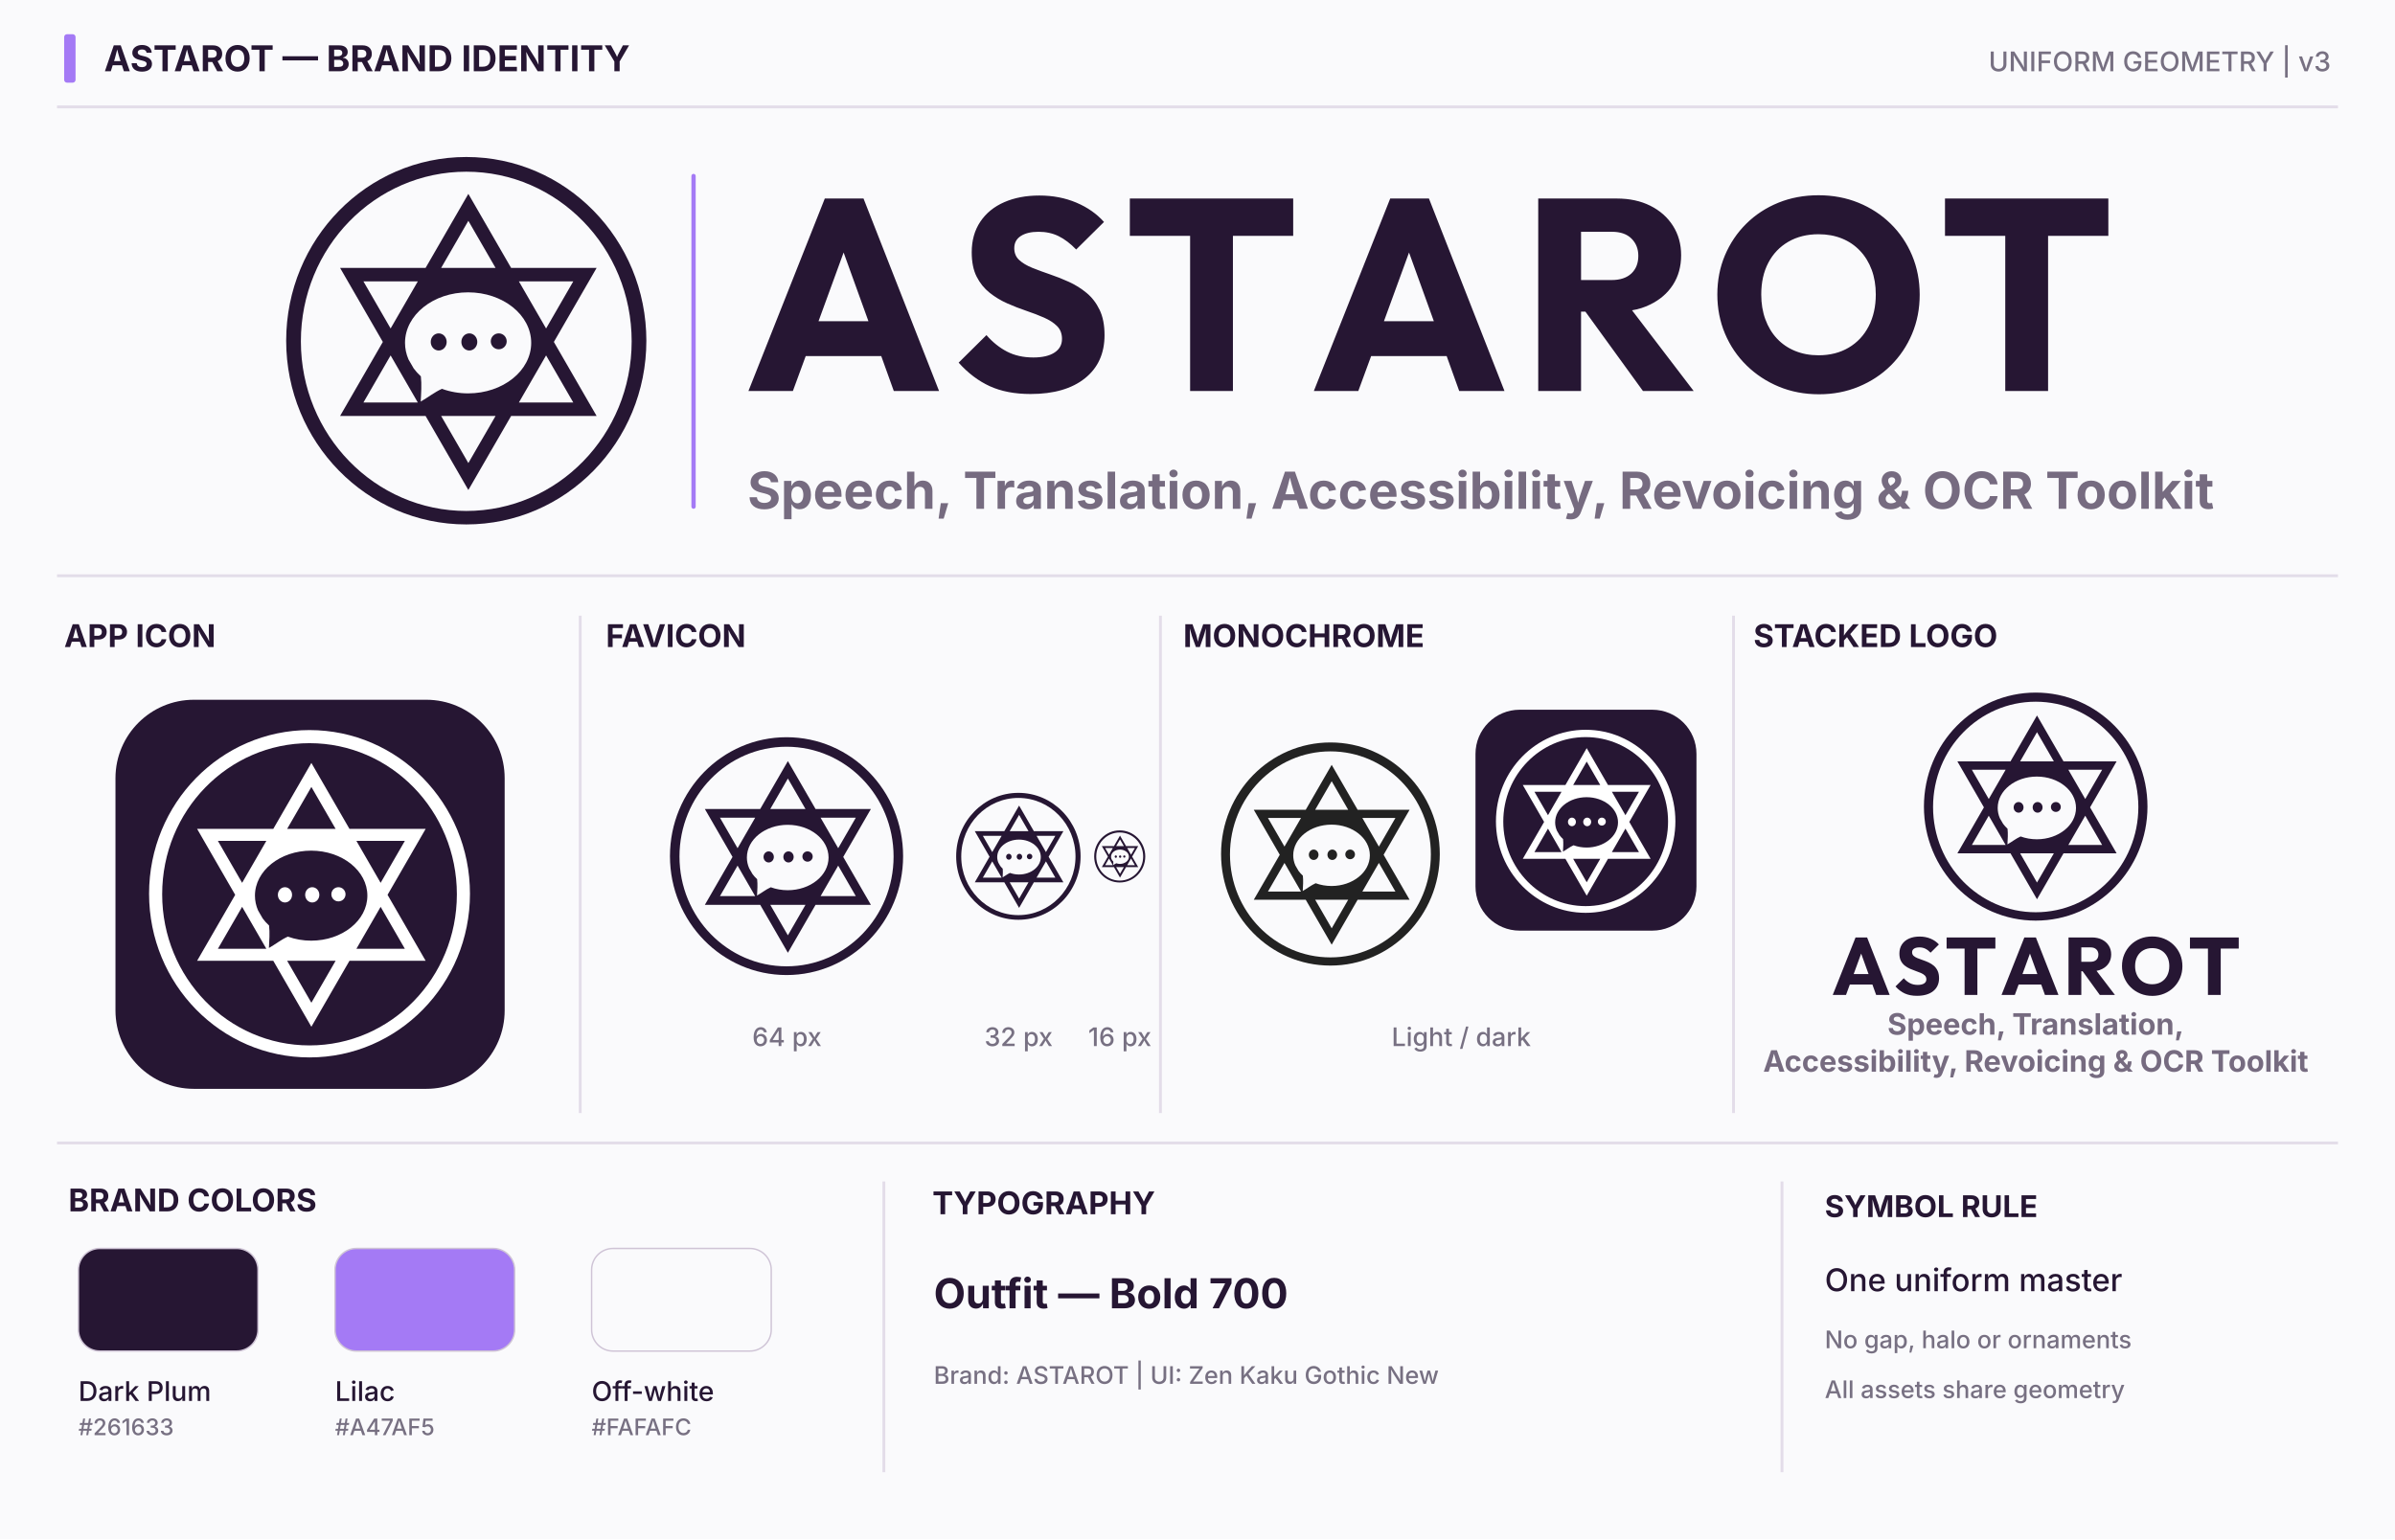
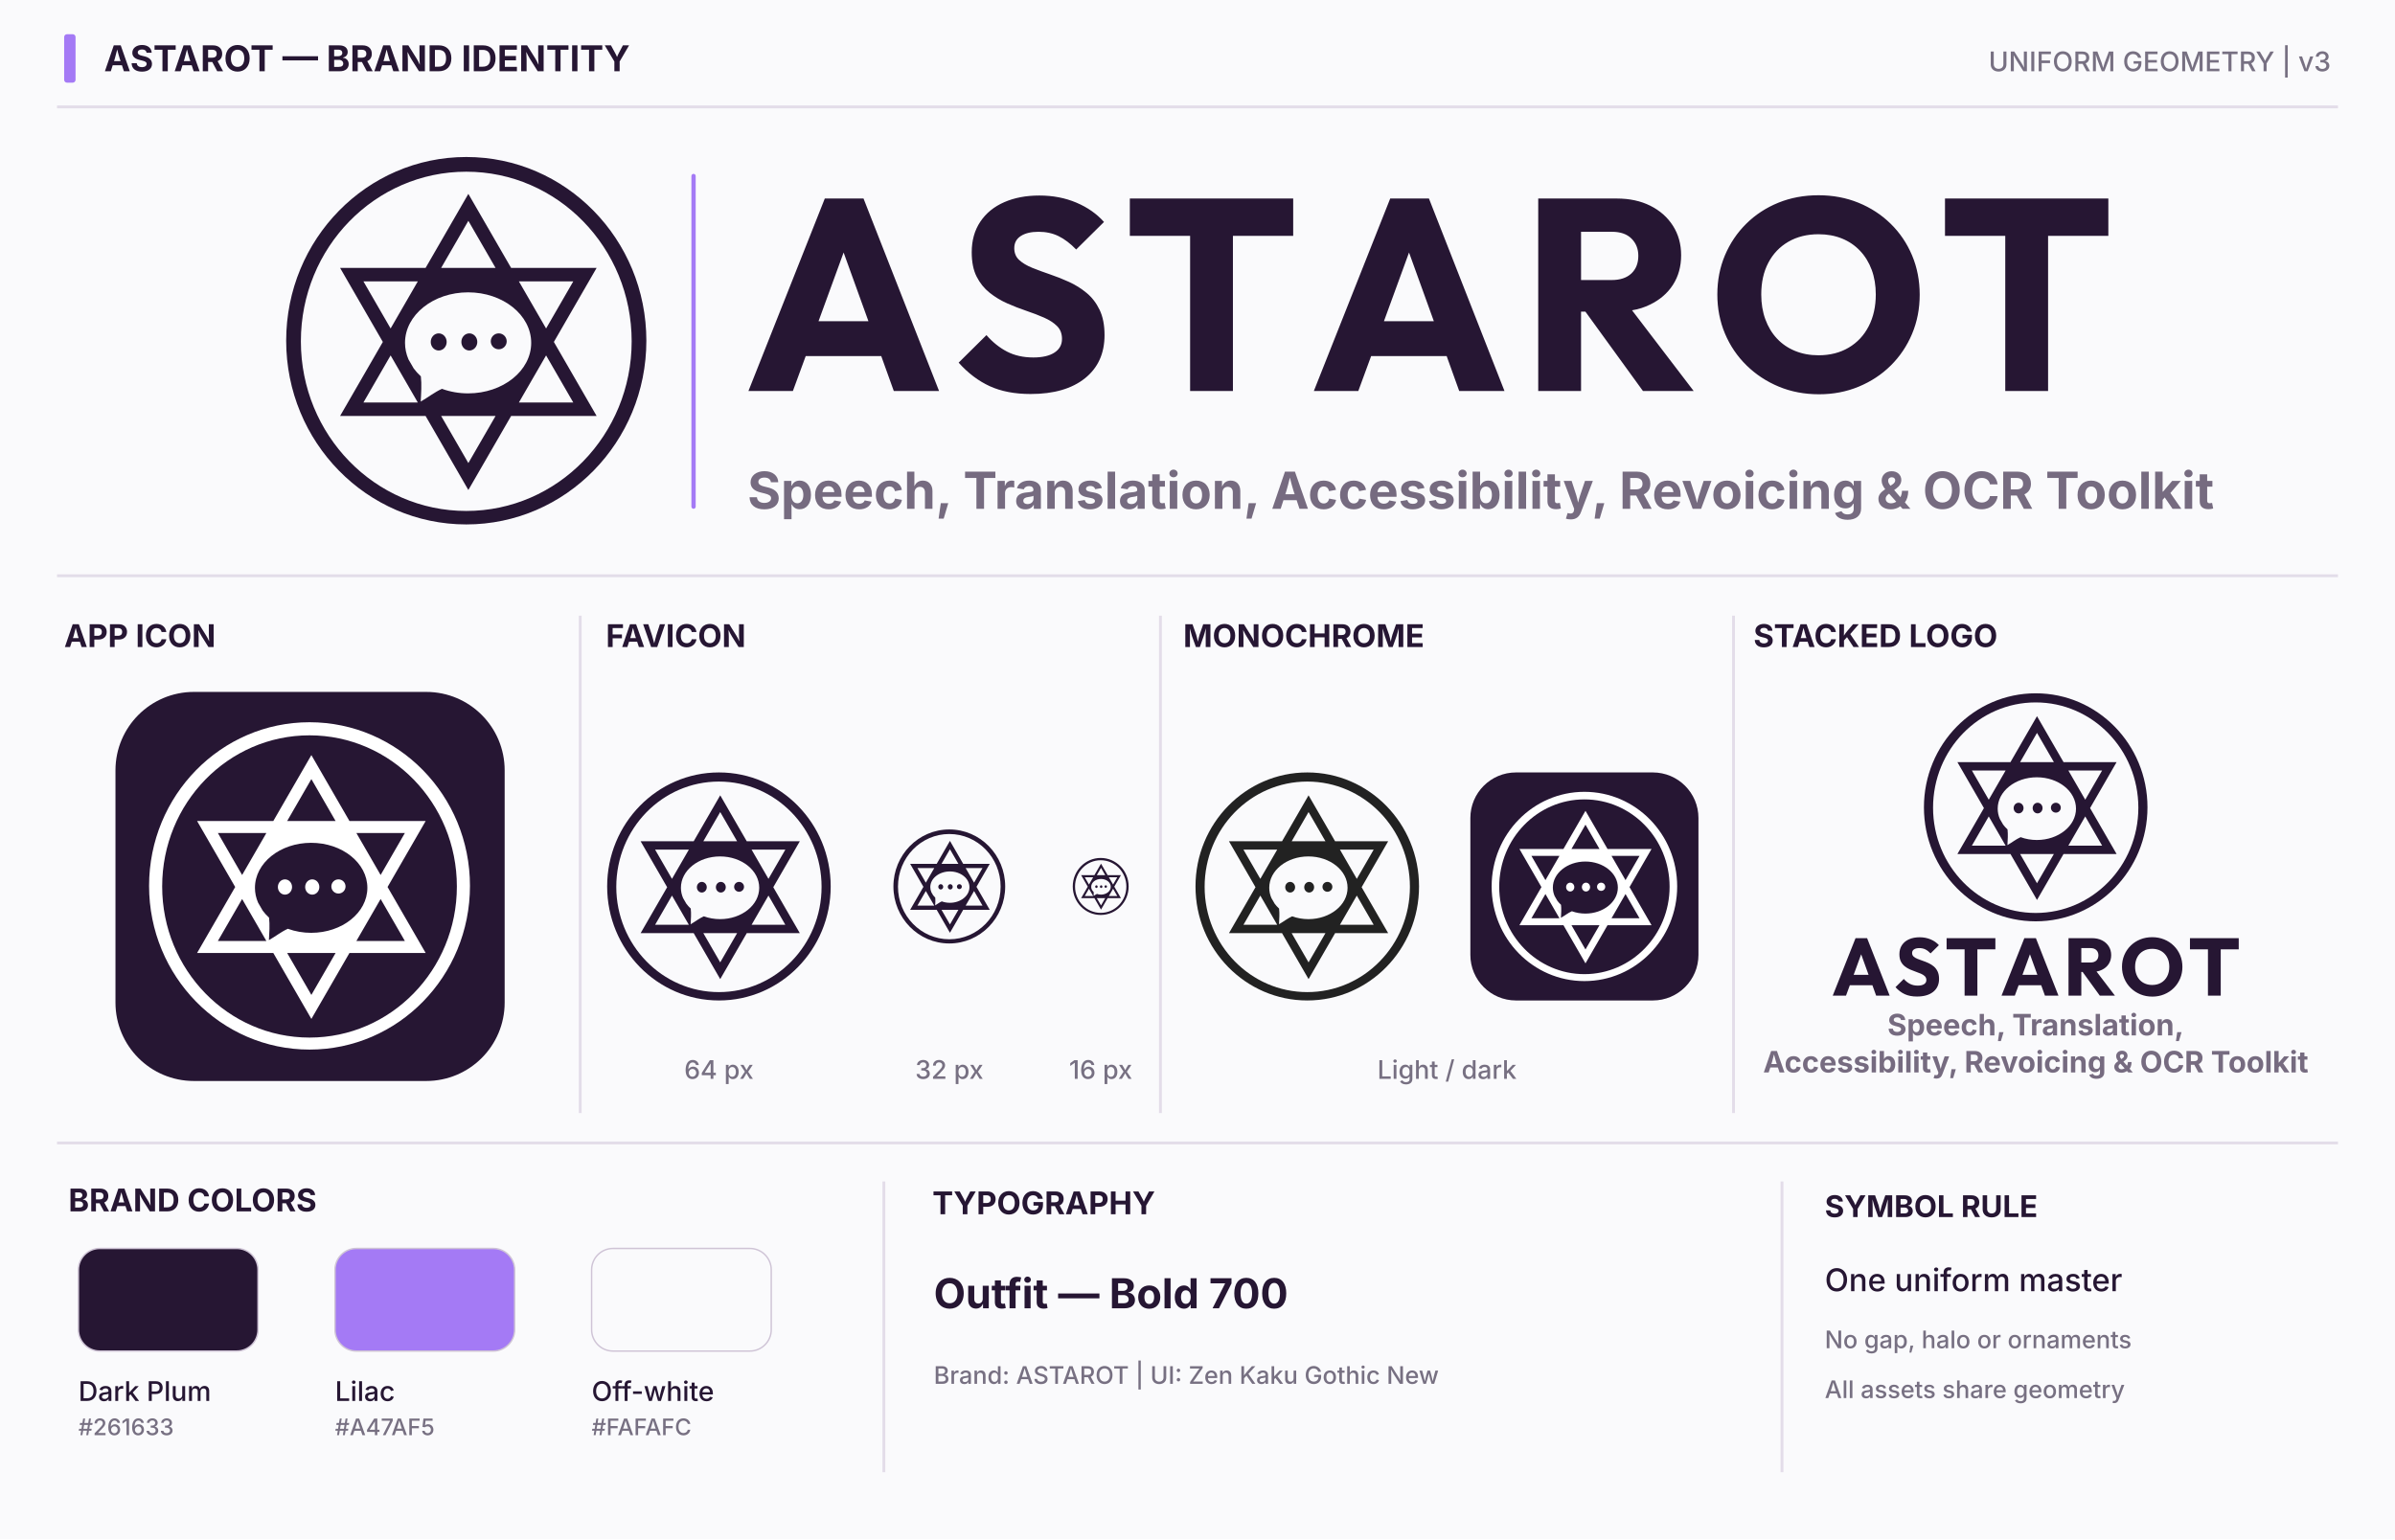
<svg xmlns="http://www.w3.org/2000/svg" width="1680" height="1080" viewBox="0 0 1680 1080" role="img" aria-labelledby="title desc">
  <rect width="1680" height="1080" fill="#FAFAFC" />
  <rect x="45" y="24" width="8" height="34" rx="2" fill="#A47AF5" />
  <text x="73" y="50" font-size="25" fill="#261633" font-weight="700" font-family="Inter, Outfit, Noto Sans,sans-serif">ASTAROT — BRAND IDENTITY</text>
  <text x="1635" y="50" font-size="19" fill="#777082" font-weight="500" font-family="Inter, Outfit, Noto Sans,sans-serif" text-anchor="end">UNIFORM GEOMETRY  |  v3</text>
  <line x1="40" y1="75" x2="1640" y2="75" stroke="#E3DDE9" stroke-width="2" />
  <g style="color:#261633" transform="translate(190.000,102.000) scale(0.859375)">
    <path d="M 294.00,150.00 A 147.00,150.00 0 1 0 0.00,150.00 A 147.00,150.00 0 1 0 294.00,150.00 Z M 282.00,150.50 A 135.00,138.50 0 1 0 12.00,150.50 A 135.00,138.50 0 1 0 282.00,150.50 Z M 113.8,90.55 L 44,90.55 L 78.9,151 L 44,211.45 L 113.8,211.45 L 148.7,271.9 L 183.6,211.45 L 253.4,211.45 L 218.5,151 L 253.4,90.55 L 183.6,90.55 L 148.7,30.1 Z M 170.9,211.45 L 148.7,249.9 L 126.5,211.45 Z M 189.95,101.55 L 234.35,101.55 L 212.15,140 Z M 85.25,140 L 63.05,101.55 L 107.45,101.55 Z M 189.95,200.45 L 212.15,162 L 234.35,200.45 Z M 63.05,200.45 L 85.25,162 L 107.45,200.45 Z M 148.7,52.1 L 170.9,90.55 L 126.5,90.55 Z M 127.14,189.29 A 51.5,41.25 0 0 0 148.5,193 A 51.5,41.25 0 0 0 200,151.75 A 51.5,41.25 0 0 0 148.5,110.5 A 51.5,41.25 0 0 0 97,151.75 A 51.5,41.25 0 0 0 99.86,165.31 L 104.1,172.65 A 51.5,41.25 0 0 0 109.93,179.08 C 110.71,185.75 110.17,192.88 109.8,199.7 C 115.68,196.38 120.96,192.06 127.14,189.29 Z M 180.00,150.50 A 6.50,6.50 0 1 0 167.00,150.50 A 6.50,6.50 0 1 0 180.00,150.50 Z M 156.00,151.00 A 6.50,7.00 0 1 0 143.00,151.00 A 6.50,7.00 0 1 0 156.00,151.00 Z M 131.00,151.00 A 6.50,7.00 0 1 0 118.00,151.00 A 6.50,7.00 0 1 0 131.00,151.00 Z" fill="currentColor" fill-rule="evenodd" transform="translate(12.50,9.50)" />
  </g>
  <rect x="485" y="122" width="3" height="235" rx="1.5" fill="#A47AF5" />
  <g style="color:#261633" transform="translate(525.000,137.000) scale(1.074241)">
    <path d="M0.0 127.863 49.863 2.137H75.151L124.479 127.863H94.918L86.726 105.068H37.397L29.027 127.863ZM78.356 82.274 62.151 37.397 45.767 82.274Z M184.269 129.822Q168.776 129.822 157.646 124.747Q146.516 119.671 137.256 109.342L155.42 91.356Q161.475 98.301 168.865 102.13Q176.256 105.959 186.05 105.959Q194.954 105.959 199.852 102.753Q204.749 99.548 204.749 93.849Q204.749 88.685 201.543 85.479Q198.338 82.274 193.084 79.959Q187.831 77.644 181.509 75.507Q175.187 73.37 168.954 70.61Q162.721 67.849 157.468 63.664Q152.215 59.479 149.009 53.158Q145.804 46.836 145.804 37.219Q145.804 25.644 151.413 17.274Q157.023 8.904 166.995 4.541Q176.968 0.178 189.968 0.178Q203.146 0.178 214.098 4.808Q225.05 9.438 232.174 17.452L214.009 35.438Q208.311 29.562 202.523 26.712Q196.735 23.863 189.434 23.863Q182.132 23.863 177.858 26.623Q173.584 29.384 173.584 34.548Q173.584 39.356 176.79 42.295Q179.995 45.233 185.249 47.37Q190.502 49.507 196.824 51.644Q203.146 53.781 209.379 56.63Q215.612 59.479 220.865 63.842Q226.119 68.205 229.324 74.884Q232.53 81.562 232.53 91.356Q232.53 109.342 219.708 119.582Q206.886 129.822 184.269 129.822Z M288.402 127.863V26.534H249.046V2.137H355.717V26.534H316.361V127.863Z M369.205 127.863 419.068 2.137H444.356L493.685 127.863H464.123L455.932 105.068H406.603L398.233 127.863ZM447.562 82.274 431.356 37.397 414.973 82.274Z M515.721 127.863V2.137H567.009Q579.475 2.137 588.913 6.856Q598.352 11.575 603.694 19.945Q609.037 28.315 609.037 39.178Q609.037 50.219 603.694 58.5Q598.352 66.781 588.735 71.411Q583.393 74.082 576.982 75.151L617.228 127.863H584.105L546.53 76.041H543.68V127.863ZM543.68 23.863V55.384H563.626Q571.995 55.384 576.537 51.11Q581.078 46.836 581.078 39.534Q581.078 32.767 576.626 28.315Q572.174 23.863 563.804 23.863Z M699.1 130.0Q684.854 130.0 672.833 125.014Q660.813 120.027 651.731 111.123Q642.648 102.219 637.662 90.377Q632.676 78.534 632.676 64.822Q632.676 50.932 637.662 39.178Q642.648 27.425 651.553 18.61Q660.457 9.795 672.477 4.897Q684.498 0.0 698.744 0.0Q712.813 0.0 724.833 4.897Q736.854 9.795 745.847 18.61Q754.84 27.425 759.826 39.267Q764.813 51.11 764.813 65.0Q764.813 78.712 759.826 90.555Q754.84 102.397 745.936 111.212Q737.032 120.027 725.011 125.014Q712.991 130.0 699.1 130.0ZM698.744 104.534Q709.963 104.534 718.422 99.548Q726.881 94.562 731.511 85.568Q736.142 76.575 736.142 64.822Q736.142 55.918 733.47 48.705Q730.799 41.493 725.813 36.24Q720.826 30.986 713.97 28.226Q707.114 25.466 698.744 25.466Q687.525 25.466 679.066 30.363Q670.607 35.26 665.977 44.075Q661.347 52.89 661.347 64.822Q661.347 73.726 664.018 81.027Q666.689 88.329 671.587 93.582Q676.484 98.836 683.429 101.685Q690.374 104.534 698.744 104.534Z M820.685 127.863V26.534H781.329V2.137H888.0V26.534H848.644V127.863Z" fill="currentColor" fill-rule="evenodd" />
  </g>
  <text x="524.3" y="357" font-size="35.8" fill="#766B80" font-weight="700" font-family="Outfit, Inter, DejaVu Sans, sans-serif">Speech, Translation, Accessibility, Revoicing &amp; OCR Toolkit</text>
  <line x1="40" y1="404" x2="1640" y2="404" stroke="#E3DDE9" stroke-width="2" />
  <text x="45" y="454" font-size="22" fill="#261633" font-weight="700" font-family="Inter, Outfit, Noto Sans,sans-serif">APP ICON</text>
  <text x="425" y="454" font-size="22" fill="#261633" font-weight="700" font-family="Inter, Outfit, Noto Sans,sans-serif">FAVICON</text>
  <text x="830" y="454" font-size="22" fill="#261633" font-weight="700" font-family="Inter, Outfit, Noto Sans,sans-serif">MONOCHROME</text>
  <text x="1230" y="454" font-size="22" fill="#261633" font-weight="700" font-family="Inter, Outfit, Noto Sans,sans-serif">STACKED LOGO</text>
  <line x1="407" y1="432" x2="407" y2="781" stroke="#E3DDE9" stroke-width="2" />
  <line x1="814" y1="432" x2="814" y2="781" stroke="#E3DDE9" stroke-width="2" />
  <line x1="1216" y1="432" x2="1216" y2="781" stroke="#E3DDE9" stroke-width="2" />
-   <rect x="81" y="491" width="273" height="273" rx="55" fill="#261633" />
-   <g style="color:#FFFFFF" transform="translate(95.000,505.000) scale(0.765625)">
+   <rect x="81" y="485.5" width="273" height="273" rx="55" fill="#261633" />
+   <g style="color:#FFFFFF" transform="translate(95.000,499.500) scale(0.765625)">
    <path d="M 294.00,150.00 A 147.00,150.00 0 1 0 0.00,150.00 A 147.00,150.00 0 1 0 294.00,150.00 Z M 282.00,150.50 A 135.00,138.50 0 1 0 12.00,150.50 A 135.00,138.50 0 1 0 282.00,150.50 Z M 113.8,90.55 L 44,90.55 L 78.9,151 L 44,211.45 L 113.8,211.45 L 148.7,271.9 L 183.6,211.45 L 253.4,211.45 L 218.5,151 L 253.4,90.55 L 183.6,90.55 L 148.7,30.1 Z M 170.9,211.45 L 148.7,249.9 L 126.5,211.45 Z M 189.95,101.55 L 234.35,101.55 L 212.15,140 Z M 85.25,140 L 63.05,101.55 L 107.45,101.55 Z M 189.95,200.45 L 212.15,162 L 234.35,200.45 Z M 63.05,200.45 L 85.25,162 L 107.45,200.45 Z M 148.7,52.1 L 170.9,90.55 L 126.5,90.55 Z M 127.14,189.29 A 51.5,41.25 0 0 0 148.5,193 A 51.5,41.25 0 0 0 200,151.75 A 51.5,41.25 0 0 0 148.5,110.5 A 51.5,41.25 0 0 0 97,151.75 A 51.5,41.25 0 0 0 99.86,165.31 L 104.1,172.65 A 51.5,41.25 0 0 0 109.93,179.08 C 110.71,185.75 110.17,192.88 109.8,199.7 C 115.68,196.38 120.96,192.06 127.14,189.29 Z M 180.00,150.50 A 6.50,6.50 0 1 0 167.00,150.50 A 6.50,6.50 0 1 0 180.00,150.50 Z M 156.00,151.00 A 6.50,7.00 0 1 0 143.00,151.00 A 6.50,7.00 0 1 0 156.00,151.00 Z M 131.00,151.00 A 6.50,7.00 0 1 0 118.00,151.00 A 6.50,7.00 0 1 0 131.00,151.00 Z" fill="currentColor" fill-rule="evenodd" transform="translate(12.50,9.50)" />
  </g>
-   <g style="color:#261633" transform="translate(463.000,512.000) scale(0.55625)">
+   <g style="color:#261633" transform="translate(419.233,536.933) scale(0.533333)">
    <path d="M 294.00,150.00 A 147.00,150.00 0 1 0 0.00,150.00 A 147.00,150.00 0 1 0 294.00,150.00 Z M 282.00,150.50 A 135.00,138.50 0 1 0 12.00,150.50 A 135.00,138.50 0 1 0 282.00,150.50 Z M 113.8,90.55 L 44,90.55 L 78.9,151 L 44,211.45 L 113.8,211.45 L 148.7,271.9 L 183.6,211.45 L 253.4,211.45 L 218.5,151 L 253.4,90.55 L 183.6,90.55 L 148.7,30.1 Z M 170.9,211.45 L 148.7,249.9 L 126.5,211.45 Z M 189.95,101.55 L 234.35,101.55 L 212.15,140 Z M 85.25,140 L 63.05,101.55 L 107.45,101.55 Z M 189.95,200.45 L 212.15,162 L 234.35,200.45 Z M 63.05,200.45 L 85.25,162 L 107.45,200.45 Z M 148.7,52.1 L 170.9,90.55 L 126.5,90.55 Z M 127.14,189.29 A 51.5,41.25 0 0 0 148.5,193 A 51.5,41.25 0 0 0 200,151.75 A 51.5,41.25 0 0 0 148.5,110.5 A 51.5,41.25 0 0 0 97,151.75 A 51.5,41.25 0 0 0 99.86,165.31 L 104.1,172.65 A 51.5,41.25 0 0 0 109.93,179.08 C 110.71,185.75 110.17,192.88 109.8,199.7 C 115.68,196.38 120.96,192.06 127.14,189.29 Z M 180.00,150.50 A 6.50,6.50 0 1 0 167.00,150.50 A 6.50,6.50 0 1 0 180.00,150.50 Z M 156.00,151.00 A 6.50,7.00 0 1 0 143.00,151.00 A 6.50,7.00 0 1 0 156.00,151.00 Z M 131.00,151.00 A 6.50,7.00 0 1 0 118.00,151.00 A 6.50,7.00 0 1 0 131.00,151.00 Z" fill="currentColor" fill-rule="evenodd" transform="translate(12.50,9.50)" />
  </g>
-   <text x="552.0" y="734" font-size="18" fill="#777082" font-weight="500" font-family="Inter, Outfit, Noto Sans,sans-serif" text-anchor="middle">64 px</text>
-   <g style="color:#261633" transform="translate(667.000,553.500) scale(0.296875)">
+   <text x="504.3" y="757" font-size="18" fill="#777082" font-weight="500" font-family="Inter, Outfit, Noto Sans,sans-serif" text-anchor="middle">64 px</text>
+   <g style="color:#261633" transform="translate(623.367,579.467) scale(0.266667)">
    <path d="M 294.00,150.00 A 147.00,150.00 0 1 0 0.00,150.00 A 147.00,150.00 0 1 0 294.00,150.00 Z M 282.00,150.50 A 135.00,138.50 0 1 0 12.00,150.50 A 135.00,138.50 0 1 0 282.00,150.50 Z M 113.8,90.55 L 44,90.55 L 78.9,151 L 44,211.45 L 113.8,211.45 L 148.7,271.9 L 183.6,211.45 L 253.4,211.45 L 218.5,151 L 253.4,90.55 L 183.6,90.55 L 148.7,30.1 Z M 170.9,211.45 L 148.7,249.9 L 126.5,211.45 Z M 189.95,101.55 L 234.35,101.55 L 212.15,140 Z M 85.25,140 L 63.05,101.55 L 107.45,101.55 Z M 189.95,200.45 L 212.15,162 L 234.35,200.45 Z M 63.05,200.45 L 85.25,162 L 107.45,200.45 Z M 148.7,52.1 L 170.9,90.55 L 126.5,90.55 Z M 127.14,189.29 A 51.5,41.25 0 0 0 148.5,193 A 51.5,41.25 0 0 0 200,151.75 A 51.5,41.25 0 0 0 148.5,110.5 A 51.5,41.25 0 0 0 97,151.75 A 51.5,41.25 0 0 0 99.86,165.31 L 104.1,172.65 A 51.5,41.25 0 0 0 109.93,179.08 C 110.71,185.75 110.17,192.88 109.8,199.7 C 115.68,196.38 120.96,192.06 127.14,189.29 Z M 180.00,150.50 A 6.50,6.50 0 1 0 167.00,150.50 A 6.50,6.50 0 1 0 180.00,150.50 Z M 156.00,151.00 A 6.50,7.00 0 1 0 143.00,151.00 A 6.50,7.00 0 1 0 156.00,151.00 Z M 131.00,151.00 A 6.50,7.00 0 1 0 118.00,151.00 A 6.50,7.00 0 1 0 131.00,151.00 Z" fill="currentColor" fill-rule="evenodd" transform="translate(12.50,9.50)" />
  </g>
-   <text x="714.5" y="734" font-size="18" fill="#777082" font-weight="500" font-family="Inter, Outfit, Noto Sans,sans-serif" text-anchor="middle">32 px</text>
-   <g style="color:#261633" transform="translate(766.000,581.500) scale(0.121875)">
+   <text x="665.9" y="757" font-size="18" fill="#777082" font-weight="500" font-family="Inter, Outfit, Noto Sans,sans-serif" text-anchor="middle">32 px</text>
+   <g style="color:#261633" transform="translate(750.833,600.733) scale(0.133333)">
    <path d="M 294.00,150.00 A 147.00,150.00 0 1 0 0.00,150.00 A 147.00,150.00 0 1 0 294.00,150.00 Z M 282.00,150.50 A 135.00,138.50 0 1 0 12.00,150.50 A 135.00,138.50 0 1 0 282.00,150.50 Z M 113.8,90.55 L 44,90.55 L 78.9,151 L 44,211.45 L 113.8,211.45 L 148.7,271.9 L 183.6,211.45 L 253.4,211.45 L 218.5,151 L 253.4,90.55 L 183.6,90.55 L 148.7,30.1 Z M 170.9,211.45 L 148.7,249.9 L 126.5,211.45 Z M 189.95,101.55 L 234.35,101.55 L 212.15,140 Z M 85.25,140 L 63.05,101.55 L 107.45,101.55 Z M 189.95,200.45 L 212.15,162 L 234.35,200.45 Z M 63.05,200.45 L 85.25,162 L 107.45,200.45 Z M 148.7,52.1 L 170.9,90.55 L 126.5,90.55 Z M 127.14,189.29 A 51.5,41.25 0 0 0 148.5,193 A 51.5,41.25 0 0 0 200,151.75 A 51.5,41.25 0 0 0 148.5,110.5 A 51.5,41.25 0 0 0 97,151.75 A 51.5,41.25 0 0 0 99.86,165.31 L 104.1,172.65 A 51.5,41.25 0 0 0 109.93,179.08 C 110.71,185.75 110.17,192.88 109.8,199.7 C 115.68,196.38 120.96,192.06 127.14,189.29 Z M 180.00,150.50 A 6.50,6.50 0 1 0 167.00,150.50 A 6.50,6.50 0 1 0 180.00,150.50 Z M 156.00,151.00 A 6.50,7.00 0 1 0 143.00,151.00 A 6.50,7.00 0 1 0 156.00,151.00 Z M 131.00,151.00 A 6.50,7.00 0 1 0 118.00,151.00 A 6.50,7.00 0 1 0 131.00,151.00 Z" fill="currentColor" fill-rule="evenodd" transform="translate(12.50,9.50)" />
  </g>
-   <text x="785.5" y="734" font-size="18" fill="#777082" font-weight="500" font-family="Inter, Outfit, Noto Sans,sans-serif" text-anchor="middle">16 px</text>
-   <g style="color:#222222" transform="translate(850.000,516.000) scale(0.521875)">
+   <text x="772.1" y="757" font-size="18" fill="#777082" font-weight="500" font-family="Inter, Outfit, Noto Sans,sans-serif" text-anchor="middle">16 px</text>
+   <g style="color:#222222" transform="translate(831.933,536.933) scale(0.533333)">
    <path d="M 294.00,150.00 A 147.00,150.00 0 1 0 0.00,150.00 A 147.00,150.00 0 1 0 294.00,150.00 Z M 282.00,150.50 A 135.00,138.50 0 1 0 12.00,150.50 A 135.00,138.50 0 1 0 282.00,150.50 Z M 113.8,90.55 L 44,90.55 L 78.9,151 L 44,211.45 L 113.8,211.45 L 148.7,271.9 L 183.6,211.45 L 253.4,211.45 L 218.5,151 L 253.4,90.55 L 183.6,90.55 L 148.7,30.1 Z M 170.9,211.45 L 148.7,249.9 L 126.5,211.45 Z M 189.95,101.55 L 234.35,101.55 L 212.15,140 Z M 85.25,140 L 63.05,101.55 L 107.45,101.55 Z M 189.95,200.45 L 212.15,162 L 234.35,200.45 Z M 63.05,200.45 L 85.25,162 L 107.45,200.45 Z M 148.7,52.1 L 170.9,90.55 L 126.5,90.55 Z M 127.14,189.29 A 51.5,41.25 0 0 0 148.5,193 A 51.5,41.25 0 0 0 200,151.75 A 51.5,41.25 0 0 0 148.5,110.5 A 51.5,41.25 0 0 0 97,151.75 A 51.5,41.25 0 0 0 99.86,165.31 L 104.1,172.65 A 51.5,41.25 0 0 0 109.93,179.08 C 110.71,185.75 110.17,192.88 109.8,199.7 C 115.68,196.38 120.96,192.06 127.14,189.29 Z M 180.00,150.50 A 6.50,6.50 0 1 0 167.00,150.50 A 6.50,6.50 0 1 0 180.00,150.50 Z M 156.00,151.00 A 6.50,7.00 0 1 0 143.00,151.00 A 6.50,7.00 0 1 0 156.00,151.00 Z M 131.00,151.00 A 6.50,7.00 0 1 0 118.00,151.00 A 6.50,7.00 0 1 0 131.00,151.00 Z" fill="currentColor" fill-rule="evenodd" transform="translate(12.50,9.50)" />
  </g>
-   <rect x="1035" y="498" width="155" height="155" rx="31" fill="#261633" />
-   <g style="color:#FFFFFF" transform="translate(1044.000,508.000) scale(0.428125)">
+   <rect x="1031.4" y="542" width="160" height="160" rx="32" fill="#261633" />
+   <g style="color:#FFFFFF" transform="translate(1040.795,551.395) scale(0.442667)">
    <path d="M 294.00,150.00 A 147.00,150.00 0 1 0 0.00,150.00 A 147.00,150.00 0 1 0 294.00,150.00 Z M 282.00,150.50 A 135.00,138.50 0 1 0 12.00,150.50 A 135.00,138.50 0 1 0 282.00,150.50 Z M 113.8,90.55 L 44,90.55 L 78.9,151 L 44,211.45 L 113.8,211.45 L 148.7,271.9 L 183.6,211.45 L 253.4,211.45 L 218.5,151 L 253.4,90.55 L 183.6,90.55 L 148.7,30.1 Z M 170.9,211.45 L 148.7,249.9 L 126.5,211.45 Z M 189.95,101.55 L 234.35,101.55 L 212.15,140 Z M 85.25,140 L 63.05,101.55 L 107.45,101.55 Z M 189.95,200.45 L 212.15,162 L 234.35,200.45 Z M 63.05,200.45 L 85.25,162 L 107.45,200.45 Z M 148.7,52.1 L 170.9,90.55 L 126.5,90.55 Z M 127.14,189.29 A 51.5,41.25 0 0 0 148.5,193 A 51.5,41.25 0 0 0 200,151.75 A 51.5,41.25 0 0 0 148.5,110.5 A 51.5,41.25 0 0 0 97,151.75 A 51.5,41.25 0 0 0 99.86,165.31 L 104.1,172.65 A 51.5,41.25 0 0 0 109.93,179.08 C 110.71,185.75 110.17,192.88 109.8,199.7 C 115.68,196.38 120.96,192.06 127.14,189.29 Z M 180.00,150.50 A 6.50,6.50 0 1 0 167.00,150.50 A 6.50,6.50 0 1 0 180.00,150.50 Z M 156.00,151.00 A 6.50,7.00 0 1 0 143.00,151.00 A 6.50,7.00 0 1 0 156.00,151.00 Z M 131.00,151.00 A 6.50,7.00 0 1 0 118.00,151.00 A 6.50,7.00 0 1 0 131.00,151.00 Z" fill="currentColor" fill-rule="evenodd" transform="translate(12.50,9.50)" />
  </g>
-   <text x="1025" y="734" font-size="18" fill="#777082" font-weight="500" font-family="Inter, Outfit, Noto Sans,sans-serif" text-anchor="middle">Light / dark</text>
-   <g style="color:#261633" transform="translate(1342.900,480.900) scale(0.533344)">
+   <text x="1015.0" y="757" font-size="18" fill="#777082" font-weight="500" font-family="Inter, Outfit, Noto Sans,sans-serif" text-anchor="middle">Light / dark</text>
+   <g style="color:#261633" transform="translate(1342.900,481.400) scale(0.533344)">
    <path d="M 294.00,150.00 A 147.00,150.00 0 1 0 0.00,150.00 A 147.00,150.00 0 1 0 294.00,150.00 Z M 282.00,150.50 A 135.00,138.50 0 1 0 12.00,150.50 A 135.00,138.50 0 1 0 282.00,150.50 Z M 113.8,90.55 L 44,90.55 L 78.9,151 L 44,211.45 L 113.8,211.45 L 148.7,271.9 L 183.6,211.45 L 253.4,211.45 L 218.5,151 L 253.4,90.55 L 183.6,90.55 L 148.7,30.1 Z M 170.9,211.45 L 148.7,249.9 L 126.5,211.45 Z M 189.95,101.55 L 234.35,101.55 L 212.15,140 Z M 85.25,140 L 63.05,101.55 L 107.45,101.55 Z M 189.95,200.45 L 212.15,162 L 234.35,200.45 Z M 63.05,200.45 L 85.25,162 L 107.45,200.45 Z M 148.7,52.1 L 170.9,90.55 L 126.5,90.55 Z M 127.14,189.29 A 51.5,41.25 0 0 0 148.5,193 A 51.5,41.25 0 0 0 200,151.75 A 51.5,41.25 0 0 0 148.5,110.5 A 51.5,41.25 0 0 0 97,151.75 A 51.5,41.25 0 0 0 99.86,165.31 L 104.1,172.65 A 51.5,41.25 0 0 0 109.93,179.08 C 110.71,185.75 110.17,192.88 109.8,199.7 C 115.68,196.38 120.96,192.06 127.14,189.29 Z M 180.00,150.50 A 6.50,6.50 0 1 0 167.00,150.50 A 6.50,6.50 0 1 0 180.00,150.50 Z M 156.00,151.00 A 6.50,7.00 0 1 0 143.00,151.00 A 6.50,7.00 0 1 0 156.00,151.00 Z M 131.00,151.00 A 6.50,7.00 0 1 0 118.00,151.00 A 6.50,7.00 0 1 0 131.00,151.00 Z" fill="currentColor" fill-rule="evenodd" transform="translate(12.50,9.50)" />
  </g>
-   <g style="color:#261633" transform="translate(1285.600,657.100) scale(0.320697)">
+   <g style="color:#261633" transform="translate(1285.600,657.600) scale(0.320697)">
    <path d="M0.0 127.863 49.863 2.137H75.151L124.479 127.863H94.918L86.726 105.068H37.397L29.027 127.863ZM78.356 82.274 62.151 37.397 45.767 82.274Z M184.269 129.822Q168.776 129.822 157.646 124.747Q146.516 119.671 137.256 109.342L155.42 91.356Q161.475 98.301 168.865 102.13Q176.256 105.959 186.05 105.959Q194.954 105.959 199.852 102.753Q204.749 99.548 204.749 93.849Q204.749 88.685 201.543 85.479Q198.338 82.274 193.084 79.959Q187.831 77.644 181.509 75.507Q175.187 73.37 168.954 70.61Q162.721 67.849 157.468 63.664Q152.215 59.479 149.009 53.158Q145.804 46.836 145.804 37.219Q145.804 25.644 151.413 17.274Q157.023 8.904 166.995 4.541Q176.968 0.178 189.968 0.178Q203.146 0.178 214.098 4.808Q225.05 9.438 232.174 17.452L214.009 35.438Q208.311 29.562 202.523 26.712Q196.735 23.863 189.434 23.863Q182.132 23.863 177.858 26.623Q173.584 29.384 173.584 34.548Q173.584 39.356 176.79 42.295Q179.995 45.233 185.249 47.37Q190.502 49.507 196.824 51.644Q203.146 53.781 209.379 56.63Q215.612 59.479 220.865 63.842Q226.119 68.205 229.324 74.884Q232.53 81.562 232.53 91.356Q232.53 109.342 219.708 119.582Q206.886 129.822 184.269 129.822Z M288.402 127.863V26.534H249.046V2.137H355.717V26.534H316.361V127.863Z M369.205 127.863 419.068 2.137H444.356L493.685 127.863H464.123L455.932 105.068H406.603L398.233 127.863ZM447.562 82.274 431.356 37.397 414.973 82.274Z M515.721 127.863V2.137H567.009Q579.475 2.137 588.913 6.856Q598.352 11.575 603.694 19.945Q609.037 28.315 609.037 39.178Q609.037 50.219 603.694 58.5Q598.352 66.781 588.735 71.411Q583.393 74.082 576.982 75.151L617.228 127.863H584.105L546.53 76.041H543.68V127.863ZM543.68 23.863V55.384H563.626Q571.995 55.384 576.537 51.11Q581.078 46.836 581.078 39.534Q581.078 32.767 576.626 28.315Q572.174 23.863 563.804 23.863Z M699.1 130.0Q684.854 130.0 672.833 125.014Q660.813 120.027 651.731 111.123Q642.648 102.219 637.662 90.377Q632.676 78.534 632.676 64.822Q632.676 50.932 637.662 39.178Q642.648 27.425 651.553 18.61Q660.457 9.795 672.477 4.897Q684.498 0.0 698.744 0.0Q712.813 0.0 724.833 4.897Q736.854 9.795 745.847 18.61Q754.84 27.425 759.826 39.267Q764.813 51.11 764.813 65.0Q764.813 78.712 759.826 90.555Q754.84 102.397 745.936 111.212Q737.032 120.027 725.011 125.014Q712.991 130.0 699.1 130.0ZM698.744 104.534Q709.963 104.534 718.422 99.548Q726.881 94.562 731.511 85.568Q736.142 76.575 736.142 64.822Q736.142 55.918 733.47 48.705Q730.799 41.493 725.813 36.24Q720.826 30.986 713.97 28.226Q707.114 25.466 698.744 25.466Q687.525 25.466 679.066 30.363Q670.607 35.26 665.977 44.075Q661.347 52.89 661.347 64.822Q661.347 73.726 664.018 81.027Q666.689 88.329 671.587 93.582Q676.484 98.836 683.429 101.685Q690.374 104.534 698.744 104.534Z M820.685 127.863V26.534H781.329V2.137H888.0V26.534H848.644V127.863Z" fill="currentColor" fill-rule="evenodd" />
  </g>
-   <text x="1428" y="726" font-size="20.7" fill="#766B80" font-weight="700" font-family="Outfit, Inter, DejaVu Sans, sans-serif" text-anchor="middle">Speech, Translation,</text>
-   <text x="1428" y="752" font-size="20.7" fill="#766B80" font-weight="700" font-family="Outfit, Inter, DejaVu Sans, sans-serif" text-anchor="middle">Accessibility, Revoicing &amp; OCR Toolkit</text>
+   <text x="1428" y="726.5" font-size="20.7" fill="#766B80" font-weight="700" font-family="Outfit, Inter, DejaVu Sans, sans-serif" text-anchor="middle">Speech, Translation,</text>
+   <text x="1428" y="752.5" font-size="20.7" fill="#766B80" font-weight="700" font-family="Outfit, Inter, DejaVu Sans, sans-serif" text-anchor="middle">Accessibility, Revoicing &amp; OCR Toolkit</text>
  <line x1="40" y1="802" x2="1640" y2="802" stroke="#E3DDE9" stroke-width="2" />
  <text x="48" y="850" font-size="22" fill="#261633" font-weight="700" font-family="Inter, Outfit, Noto Sans,sans-serif">BRAND COLORS</text>
  <rect x="55" y="876" width="126" height="72" rx="15" fill="#261633" stroke="#CFC4D6" />
  <text x="55" y="983" font-size="19" fill="#261633" font-weight="500" font-family="Inter, Outfit, Noto Sans,sans-serif">Dark Plum</text>
  <text x="55" y="1007" font-size="16" fill="#777082" font-weight="500" font-family="Inter, Outfit, Noto Sans,sans-serif">#261633</text>
  <rect x="235" y="876" width="126" height="72" rx="15" fill="#A47AF5" stroke="#CFC4D6" />
  <text x="235" y="983" font-size="19" fill="#261633" font-weight="500" font-family="Inter, Outfit, Noto Sans,sans-serif">Lilac</text>
  <text x="235" y="1007" font-size="16" fill="#777082" font-weight="500" font-family="Inter, Outfit, Noto Sans,sans-serif">#A47AF5</text>
  <rect x="415" y="876" width="126" height="72" rx="15" fill="#FAFAFC" stroke="#CFC4D6" />
  <text x="415" y="983" font-size="19" fill="#261633" font-weight="500" font-family="Inter, Outfit, Noto Sans,sans-serif">Off-white</text>
  <text x="415" y="1007" font-size="16" fill="#777082" font-weight="500" font-family="Inter, Outfit, Noto Sans,sans-serif">#FAFAFC</text>
  <line x1="620" y1="829" x2="620" y2="1033" stroke="#E3DDE9" stroke-width="2" />
  <text x="654" y="852" font-size="22" fill="#261633" font-weight="700" font-family="Inter, Outfit, Noto Sans,sans-serif">TYPOGRAPHY</text>
  <text x="655" y="918" font-size="29" fill="#261633" font-weight="700" font-family="Inter, Outfit, Noto Sans,sans-serif">Outfit  —  Bold 700</text>
  <text x="655" y="971" font-size="17" fill="#777082" font-weight="500" font-family="Inter, Outfit, Noto Sans,sans-serif">Brand: ASTAROT  |  UI: Zen Kaku Gothic New</text>
  <line x1="1250" y1="829" x2="1250" y2="1033" stroke="#E3DDE9" stroke-width="2" />
  <text x="1280" y="854" font-size="21" fill="#261633" font-weight="700" font-family="Inter, Outfit, Noto Sans,sans-serif">SYMBOL RULE</text>
  <text x="1280" y="906" font-size="22" fill="#261633" font-weight="500" font-family="Inter, Outfit, Noto Sans,sans-serif">One uniform master</text>
  <text x="1280" y="946" font-size="17" fill="#777082" font-weight="500" font-family="Inter, Outfit, Noto Sans,sans-serif">No gap, halo or ornaments</text>
  <text x="1280" y="981" font-size="17" fill="#777082" font-weight="500" font-family="Inter, Outfit, Noto Sans,sans-serif">All assets share geometry</text>
</svg>
